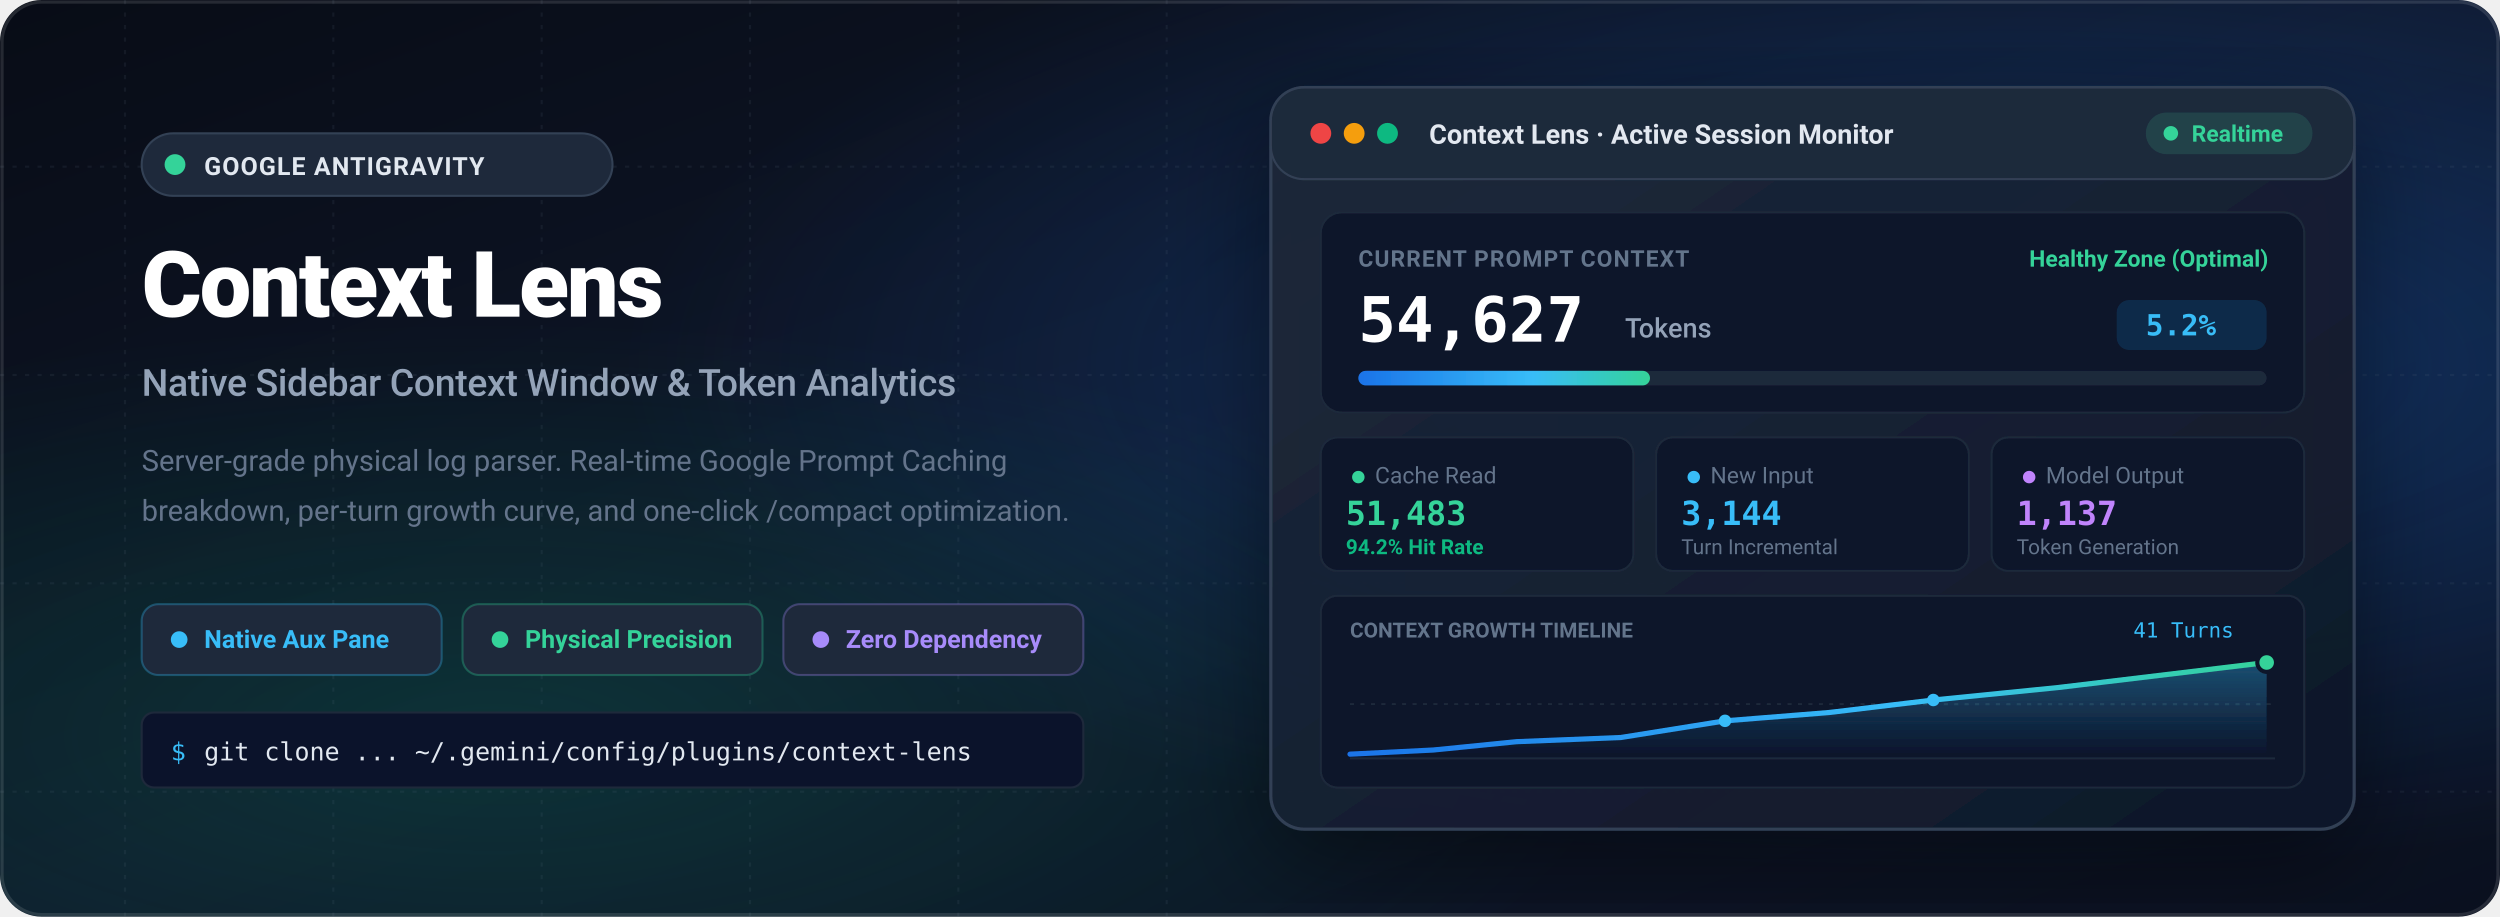
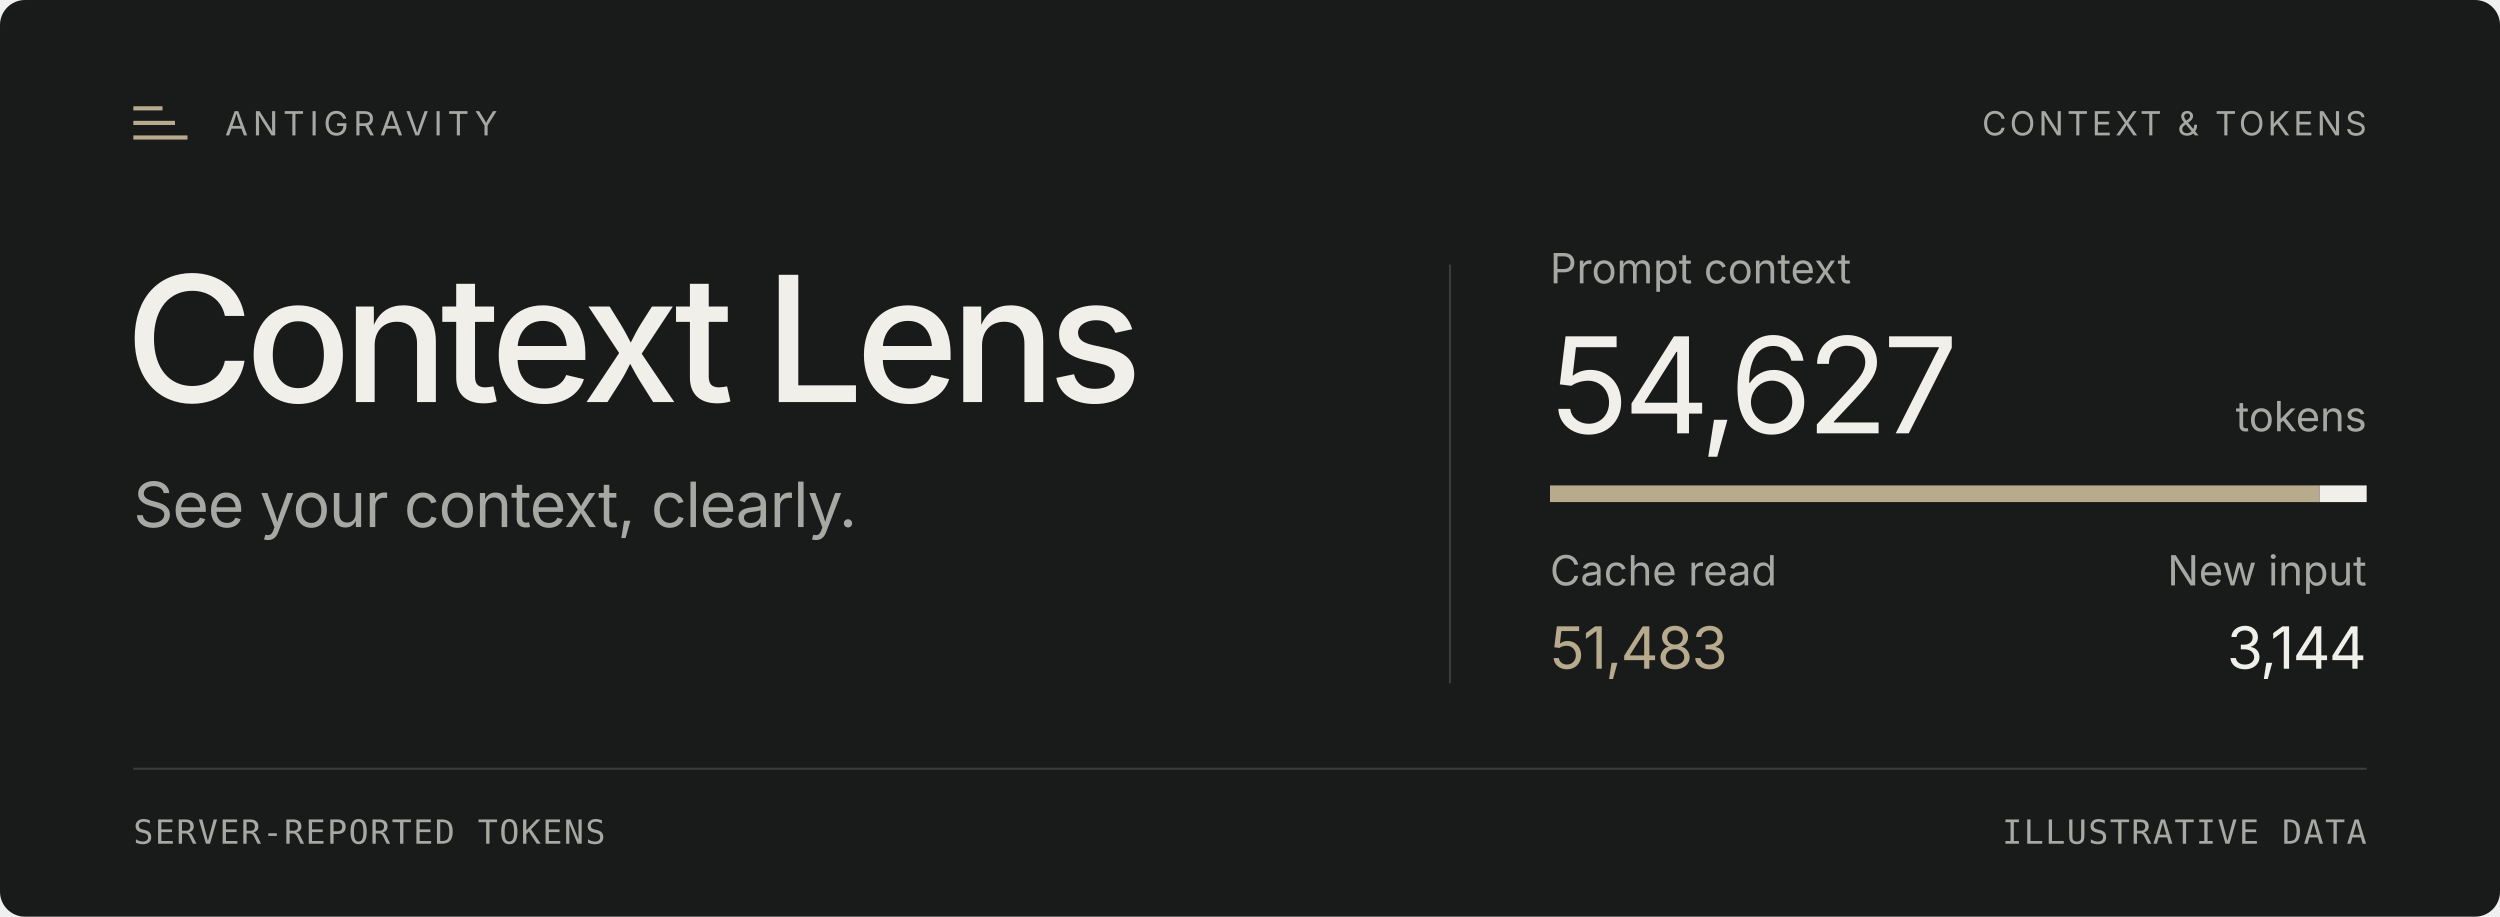
- <svg xmlns="http://www.w3.org/2000/svg" viewBox="0 0 1200 440" width="100%" height="auto">
-   <defs>
-     <linearGradient id="bgGrad" x1="0%" y1="0%" x2="100%" y2="100%">
-       <stop offset="0%" stop-color="#080C16" />
-       <stop offset="50%" stop-color="#0F172A" />
-       <stop offset="100%" stop-color="#0A101F" />
-     </linearGradient>
-     <radialGradient id="blueGlow" cx="80%" cy="40%" r="55%">
-       <stop offset="0%" stop-color="#1A73E8" stop-opacity="0.32" />
-       <stop offset="100%" stop-color="#1A73E8" stop-opacity="0" />
-     </radialGradient>
-     <radialGradient id="greenGlow" cx="20%" cy="80%" r="45%">
-       <stop offset="0%" stop-color="#059669" stop-opacity="0.22" />
-       <stop offset="100%" stop-color="#059669" stop-opacity="0" />
-     </radialGradient>
-     <linearGradient id="cardGrad" x1="0%" y1="0%" x2="100%" y2="100%">
-       <stop offset="0%" stop-color="#1E293B" stop-opacity="0.95" />
-       <stop offset="100%" stop-color="#0F172A" stop-opacity="0.98" />
-     </linearGradient>
-     <linearGradient id="lineGrad" x1="0%" y1="0%" x2="100%" y2="0%">
-       <stop offset="0%" stop-color="#1A73E8" />
-       <stop offset="60%" stop-color="#38BDF8" />
-       <stop offset="100%" stop-color="#34D399" />
-     </linearGradient>
-     <linearGradient id="chartArea" x1="0%" y1="0%" x2="0%" y2="100%">
-       <stop offset="0%" stop-color="#38BDF8" stop-opacity="0.35" />
-       <stop offset="100%" stop-color="#38BDF8" stop-opacity="0.0" />
-     </linearGradient>
-     <filter id="softShadow" x="-10%" y="-10%" width="120%" height="120%">
-       <feDropShadow dx="0" dy="16" stdDeviation="24" flood-color="#000000" flood-opacity="0.45" />
-     </filter>
-   </defs>
-   <style>
-     .mono { font-family: ui-monospace, SFMono-Regular, "SF Mono", Menlo, Consolas, monospace; }
-     .sans { font-family: system-ui, -apple-system, BlinkMacSystemFont, "Segoe UI", Roboto, "Helvetica Neue", sans-serif; }
-   </style>
-   <rect x="0" y="0" width="1200" height="440" rx="20" fill="url(#bgGrad)" />
-   <rect x="0" y="0" width="1200" height="440" rx="20" fill="url(#blueGlow)" />
-   <rect x="0" y="0" width="1200" height="440" rx="20" fill="url(#greenGlow)" />
-   <g opacity="0.12" stroke="#64748B" stroke-width="1" stroke-dasharray="2 4">
-     <line x1="60" y1="0" x2="60" y2="440" />
-     <line x1="160" y1="0" x2="160" y2="440" />
-     <line x1="260" y1="0" x2="260" y2="440" />
-     <line x1="360" y1="0" x2="360" y2="440" />
-     <line x1="460" y1="0" x2="460" y2="440" />
-     <line x1="560" y1="0" x2="560" y2="440" />
-     <line x1="0" y1="80" x2="1200" y2="80" />
-     <line x1="0" y1="180" x2="1200" y2="180" />
-     <line x1="0" y1="280" x2="1200" y2="280" />
-     <line x1="0" y1="380" x2="1200" y2="380" />
+ <svg xmlns="http://www.w3.org/2000/svg" width="1200" height="440" viewBox="0 0 1200 440" role="img" aria-labelledby="title desc">
+   <rect width="1200" height="440" rx="12" fill="#191B1B" />
+   <g id="identity" font-family="-apple-system, BlinkMacSystemFont, Segoe UI, Helvetica Neue, PingFang SC, Microsoft YaHei, sans-serif">
+     <path d="M64 52H78 M64 59H84 M64 66H90" fill="none" stroke="#B8AA8D" stroke-width="2" />
+     <text x="108" y="65" font-size="16" font-weight="400" fill="#A5A8A3" letter-spacing="2.4">ANTIGRAVITY</text>
+     <text x="1136" y="65" font-size="16" font-weight="400" fill="#A5A8A3" text-anchor="end" letter-spacing="1.6">CONTEXT &amp; TOKENS</text>
+     <text x="60" y="193" font-size="84" font-weight="500" fill="#F1EFE9" letter-spacing="-3.8">Context Lens</text>
+     <text x="64" y="253" font-size="30" font-weight="400" fill="#A5A8A3" letter-spacing="-0.5">See your context, clearly.</text>
  </g>
-   <rect x="1" y="1" width="1198" height="438" rx="19" fill="none" stroke="rgba(255, 255, 255, 0.12)" stroke-width="1.5" />
-   <g transform="translate(68, 64)">
-     <g>
-       <rect x="0" y="0" width="226" height="30" rx="15" fill="#1E293B" stroke="#334155" stroke-width="1" />
-       <circle cx="16" cy="15" r="5" fill="#34D399" />
-       <text x="30" y="20" class="sans" font-size="12" font-weight="600" fill="#E2E8F0" letter-spacing="0.5">GOOGLE ANTIGRAVITY</text>
-     </g>
-     <text x="0" y="88" class="sans" font-size="44" font-weight="800" fill="#FFFFFF" letter-spacing="-1">
-       Context Lens
-     </text>
-     <text x="0" y="126" class="sans" font-size="18" font-weight="500" fill="#94A3B8" letter-spacing="-0.2">
-       Native Sidebar Context Window &amp; Token Analytics
-     </text>
-     <text x="0" y="162" class="sans" font-size="14" fill="#64748B">
-       <tspan x="0" dy="0">Server-grade physical log parser. Real-time Google Prompt Caching</tspan>
-       <tspan x="0" dy="24">breakdown, per-turn growth curve, and one-click /compact optimization.</tspan>
-     </text>
-     <g transform="translate(0, 226)">
-       <g transform="translate(0, 0)">
-         <rect x="0" y="0" width="144" height="34" rx="8" fill="#1E293B" stroke="rgba(56, 189, 248, 0.3)" stroke-width="1" />
-         <circle cx="18" cy="17" r="4" fill="#38BDF8" />
-         <text x="30" y="21" class="sans" font-size="12" font-weight="600" fill="#38BDF8">Native Aux Pane</text>
-       </g>
-       <g transform="translate(154, 0)">
-         <rect x="0" y="0" width="144" height="34" rx="8" fill="#1E293B" stroke="rgba(52, 211, 153, 0.3)" stroke-width="1" />
-         <circle cx="18" cy="17" r="4" fill="#34D399" />
-         <text x="30" y="21" class="sans" font-size="12" font-weight="600" fill="#34D399">Physical Precision</text>
-       </g>
-       <g transform="translate(308, 0)">
-         <rect x="0" y="0" width="144" height="34" rx="8" fill="#1E293B" stroke="rgba(167, 139, 250, 0.3)" stroke-width="1" />
-         <circle cx="18" cy="17" r="4" fill="#A78BFA" />
-         <text x="30" y="21" class="sans" font-size="12" font-weight="600" fill="#A78BFA">Zero Dependency</text>
-       </g>
-     </g>
-     <g transform="translate(0, 278)">
-       <rect x="0" y="0" width="452" height="36" rx="6" fill="#0B132B" stroke="#1E293B" stroke-width="1" />
-       <text x="14" y="23" class="mono" font-size="12" fill="#38BDF8">$</text>
-       <text x="30" y="23" class="mono" font-size="12" fill="#E2E8F0">git clone ... ~/.gemini/config/plugins/context-lens</text>
-     </g>
+   <path d="M696 127V328" stroke="#3A3D39" />
+   <g id="product-specimen" font-family="-apple-system, BlinkMacSystemFont, Segoe UI, Helvetica Neue, PingFang SC, Microsoft YaHei, sans-serif">
+     <text x="744" y="136" font-size="20" font-weight="400" fill="#A5A8A3">Prompt context</text>
+     <text x="744" y="208" font-size="64" font-weight="400" fill="#F1EFE9" letter-spacing="-2.6">54,627</text>
+     <text x="1136" y="207" font-size="20" font-weight="400" fill="#A5A8A3" text-anchor="end">tokens</text>
+     <rect x="744" y="233" width="369.439" height="8" fill="#B8AA8D" />
+     <rect x="1113.439" y="233" width="22.561" height="8" fill="#F1EFE9" />
+     <text x="744" y="281" font-size="20" font-weight="400" fill="#A5A8A3">Cache read</text>
+     <text x="1136" y="281" font-size="20" font-weight="400" fill="#A5A8A3" text-anchor="end">New input</text>
+     <text x="744" y="321" font-size="28" font-weight="400" fill="#B8AA8D" letter-spacing="-0.7">51,483</text>
+     <text x="1136" y="321" font-size="28" font-weight="400" fill="#F1EFE9" text-anchor="end" letter-spacing="-0.7">3,144</text>
  </g>
-   <g transform="translate(610, 42)" filter="url(#softShadow)">
-     <rect x="0" y="0" width="520" height="356" rx="16" fill="url(#cardGrad)" stroke="#334155" stroke-width="1.5" />
-     <rect x="0" y="0" width="520" height="44" rx="16" fill="#1E293B" stroke="#334155" stroke-width="1" />
-     <circle cx="24" cy="22" r="5" fill="#EF4444" />
-     <circle cx="40" cy="22" r="5" fill="#F59E0B" />
-     <circle cx="56" cy="22" r="5" fill="#10B981" />
-     <text x="76" y="27" class="sans" font-size="13" font-weight="600" fill="#E2E8F0">Context Lens · Active Session Monitor</text>
-     <rect x="420" y="12" width="80" height="20" rx="10" fill="rgba(52, 211, 153, 0.15)" />
-     <circle cx="432" cy="22" r="3.5" fill="#34D399" />
-     <text x="442" y="26" class="sans" font-size="11" font-weight="600" fill="#34D399">Realtime</text>
-     <g transform="translate(24, 60)">
-       <rect x="0" y="0" width="472" height="96" rx="10" fill="#0B1329" stroke="#1E293B" stroke-width="1" />
-       <text x="18" y="26" class="sans" font-size="11" font-weight="600" fill="#64748B" letter-spacing="0.5">CURRENT PROMPT CONTEXT</text>
-       <text x="340" y="26" class="sans" font-size="11" font-weight="600" fill="#34D399">Healthy Zone (Optimal)</text>
-       <text x="18" y="62" class="mono" font-size="30" font-weight="700" fill="#FFFFFF">54,627</text>
-       <text x="146" y="60" class="sans" font-size="13" font-weight="500" fill="#94A3B8">Tokens</text>
-       <rect x="382" y="42" width="72" height="24" rx="6" fill="rgba(56, 189, 248, 0.15)" />
-       <text x="396" y="59" class="mono" font-size="14" font-weight="700" fill="#38BDF8">5.2%</text>
-       <rect x="18" y="76" width="436" height="7" rx="3.5" fill="#1E293B" />
-       <rect x="18" y="76" width="140" height="7" rx="3.5" fill="url(#lineGrad)" />
-     </g>
-     <g transform="translate(24, 168)">
-       <rect x="0" y="0" width="150" height="64" rx="8" fill="#0B1329" stroke="#1E293B" stroke-width="1" />
-       <circle cx="18" cy="19" r="3" fill="#34D399" />
-       <text x="26" y="22" class="sans" font-size="11" fill="#64748B">Cache Read</text>
-       <text x="12" y="42" class="mono" font-size="16" font-weight="700" fill="#34D399">51,483</text>
-       <text x="12" y="56" class="sans" font-size="10" font-weight="600" fill="#10B981">94.2% Hit Rate</text>
-       <rect x="161" y="0" width="150" height="64" rx="8" fill="#0B1329" stroke="#1E293B" stroke-width="1" />
-       <circle cx="179" cy="19" r="3" fill="#38BDF8" />
-       <text x="187" y="22" class="sans" font-size="11" fill="#64748B">New Input</text>
-       <text x="173" y="42" class="mono" font-size="16" font-weight="700" fill="#38BDF8">3,144</text>
-       <text x="173" y="56" class="sans" font-size="10" fill="#64748B">Turn Incremental</text>
-       <rect x="322" y="0" width="150" height="64" rx="8" fill="#0B1329" stroke="#1E293B" stroke-width="1" />
-       <circle cx="340" cy="19" r="3" fill="#C084FC" />
-       <text x="348" y="22" class="sans" font-size="11" fill="#64748B">Model Output</text>
-       <text x="334" y="42" class="mono" font-size="16" font-weight="700" fill="#C084FC">1,137</text>
-       <text x="334" y="56" class="sans" font-size="10" fill="#64748B">Token Generation</text>
-     </g>
-     <g transform="translate(24, 244)">
-       <rect x="0" y="0" width="472" height="92" rx="8" fill="#0B1329" stroke="#1E293B" stroke-width="1" />
-       <text x="14" y="20" class="sans" font-size="10" font-weight="600" fill="#64748B">CONTEXT GROWTH TIMELINE</text>
-       <text x="390" y="20" class="mono" font-size="10" fill="#38BDF8">41 Turns</text>
-       <g transform="translate(14, 26)">
-         <line x1="0" y1="52" x2="444" y2="52" stroke="#1E293B" stroke-width="1" />
-         <line x1="0" y1="26" x2="444" y2="26" stroke="#1E293B" stroke-width="1" stroke-dasharray="2 3" />
-         <path d="M 0 50 L 40 48 L 80 44 L 130 42 L 180 34 L 230 30 L 280 24 L 340 18 L 390 12 L 440 6 L 440 52 L 0 52 Z" fill="url(#chartArea)" />
-         <path d="M 0 50 L 40 48 L 80 44 L 130 42 L 180 34 L 230 30 L 280 24 L 340 18 L 390 12 L 440 6" fill="none" stroke="url(#lineGrad)" stroke-width="2.5" stroke-linecap="round" />
-         <circle cx="180" cy="34" r="3" fill="#38BDF8" />
-         <circle cx="280" cy="24" r="3" fill="#38BDF8" />
-         <circle cx="440" cy="6" r="4.5" fill="#34D399" stroke="#0F172A" stroke-width="2" />
-       </g>
-     </g>
+   <path d="M64 369H1136" stroke="#3A3D39" />
+   <g id="metadata" font-family="ui-monospace, SFMono-Regular, Menlo, Consolas, monospace">
+     <text x="64" y="405" font-size="16" font-weight="400" fill="#A5A8A3" letter-spacing="0.7">SERVER-REPORTED TOKENS</text>
+     <text x="1136" y="405" font-size="16" font-weight="400" fill="#A5A8A3" text-anchor="end" letter-spacing="0.7">ILLUSTRATIVE DATA</text>
  </g>
</svg>
